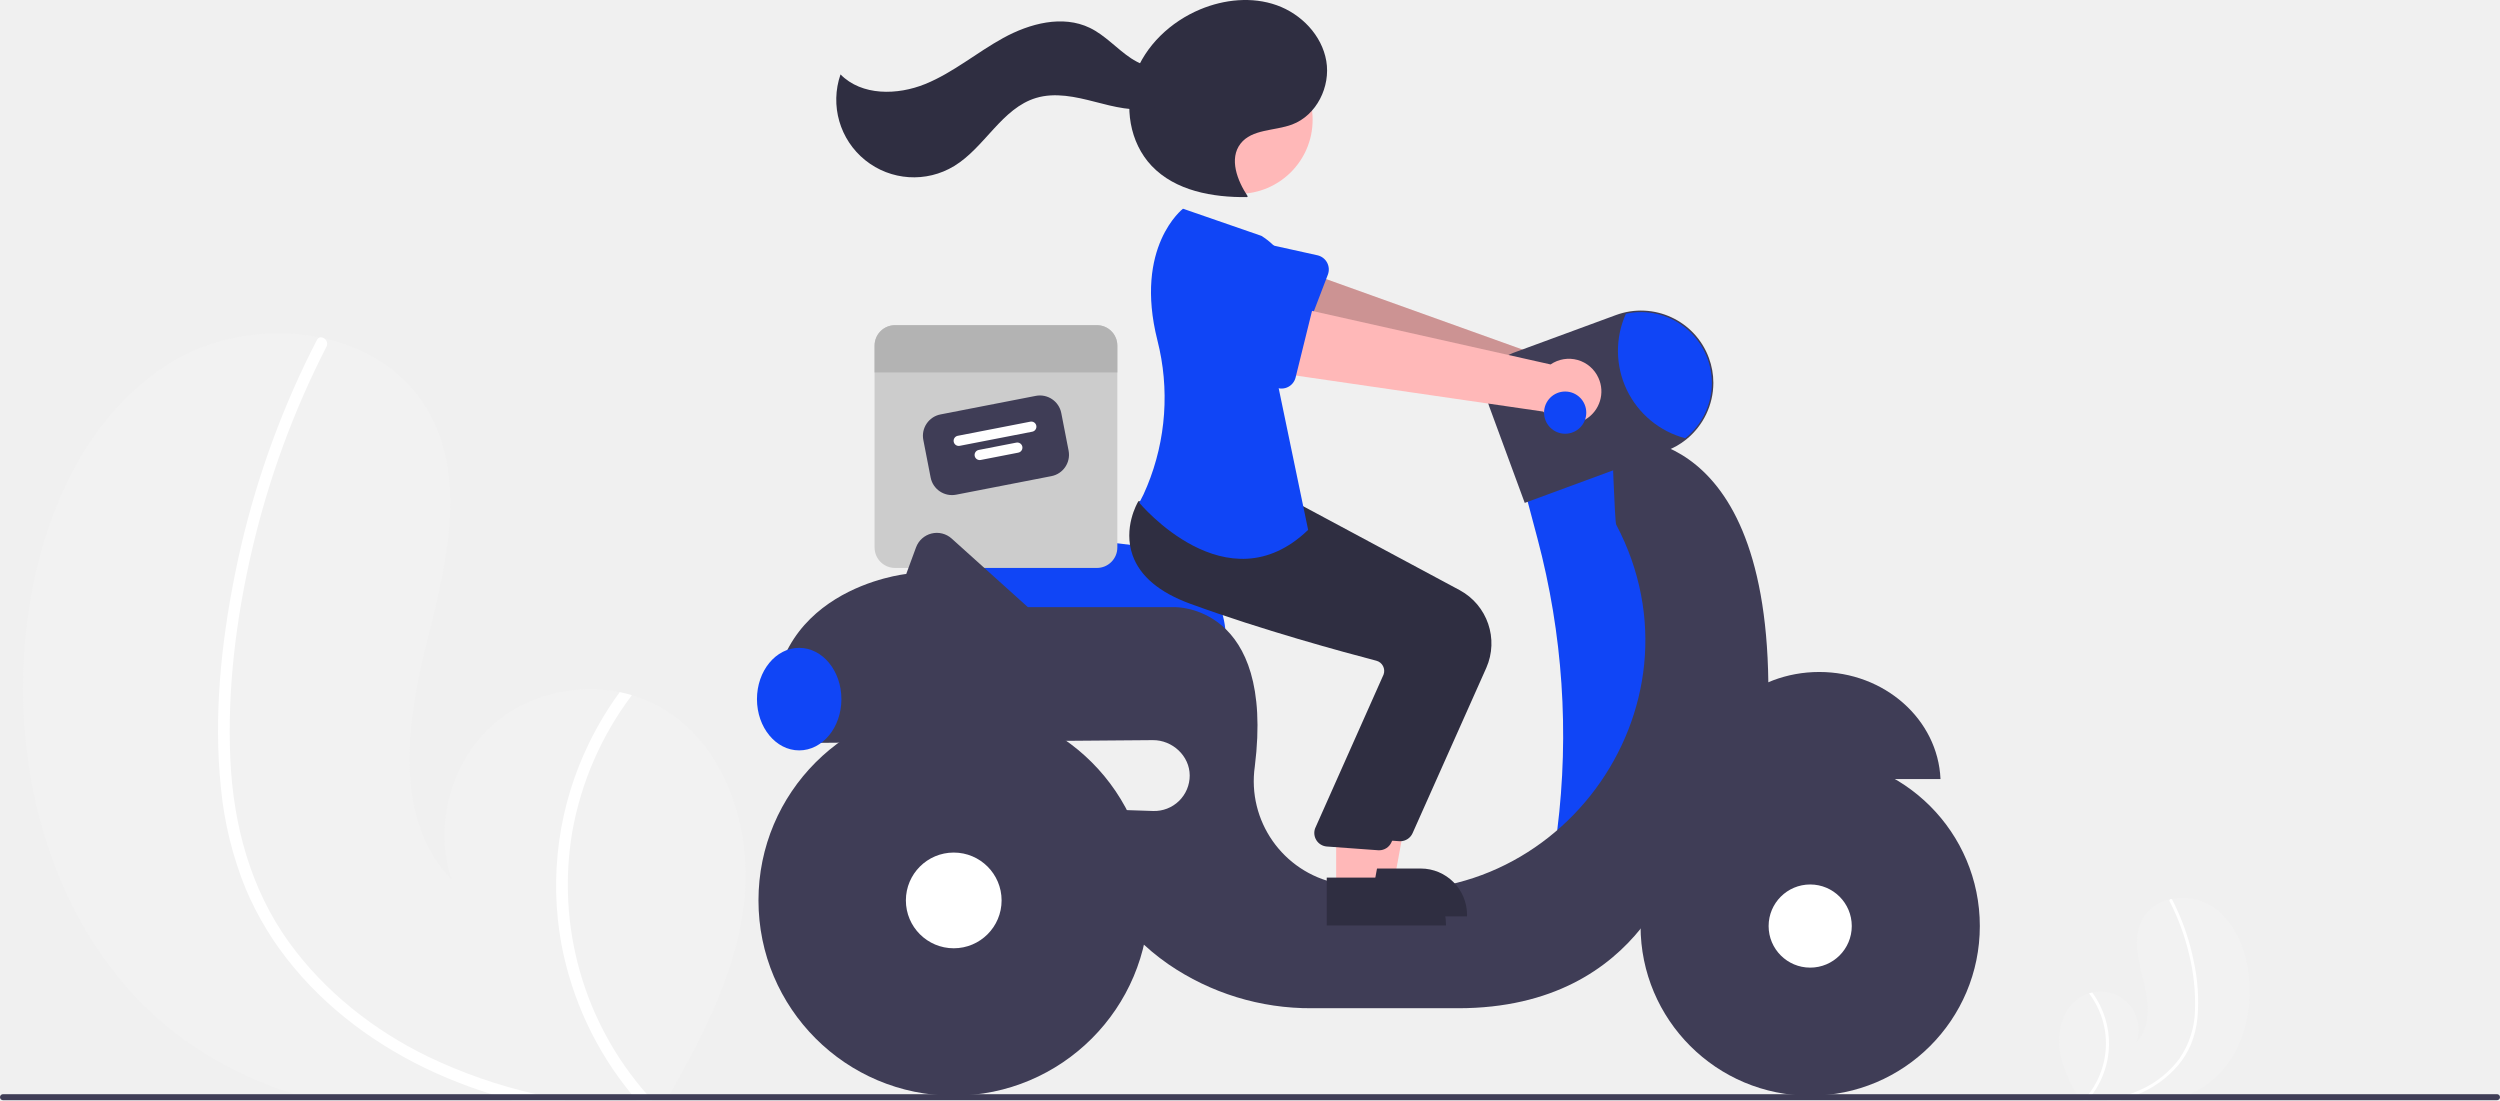
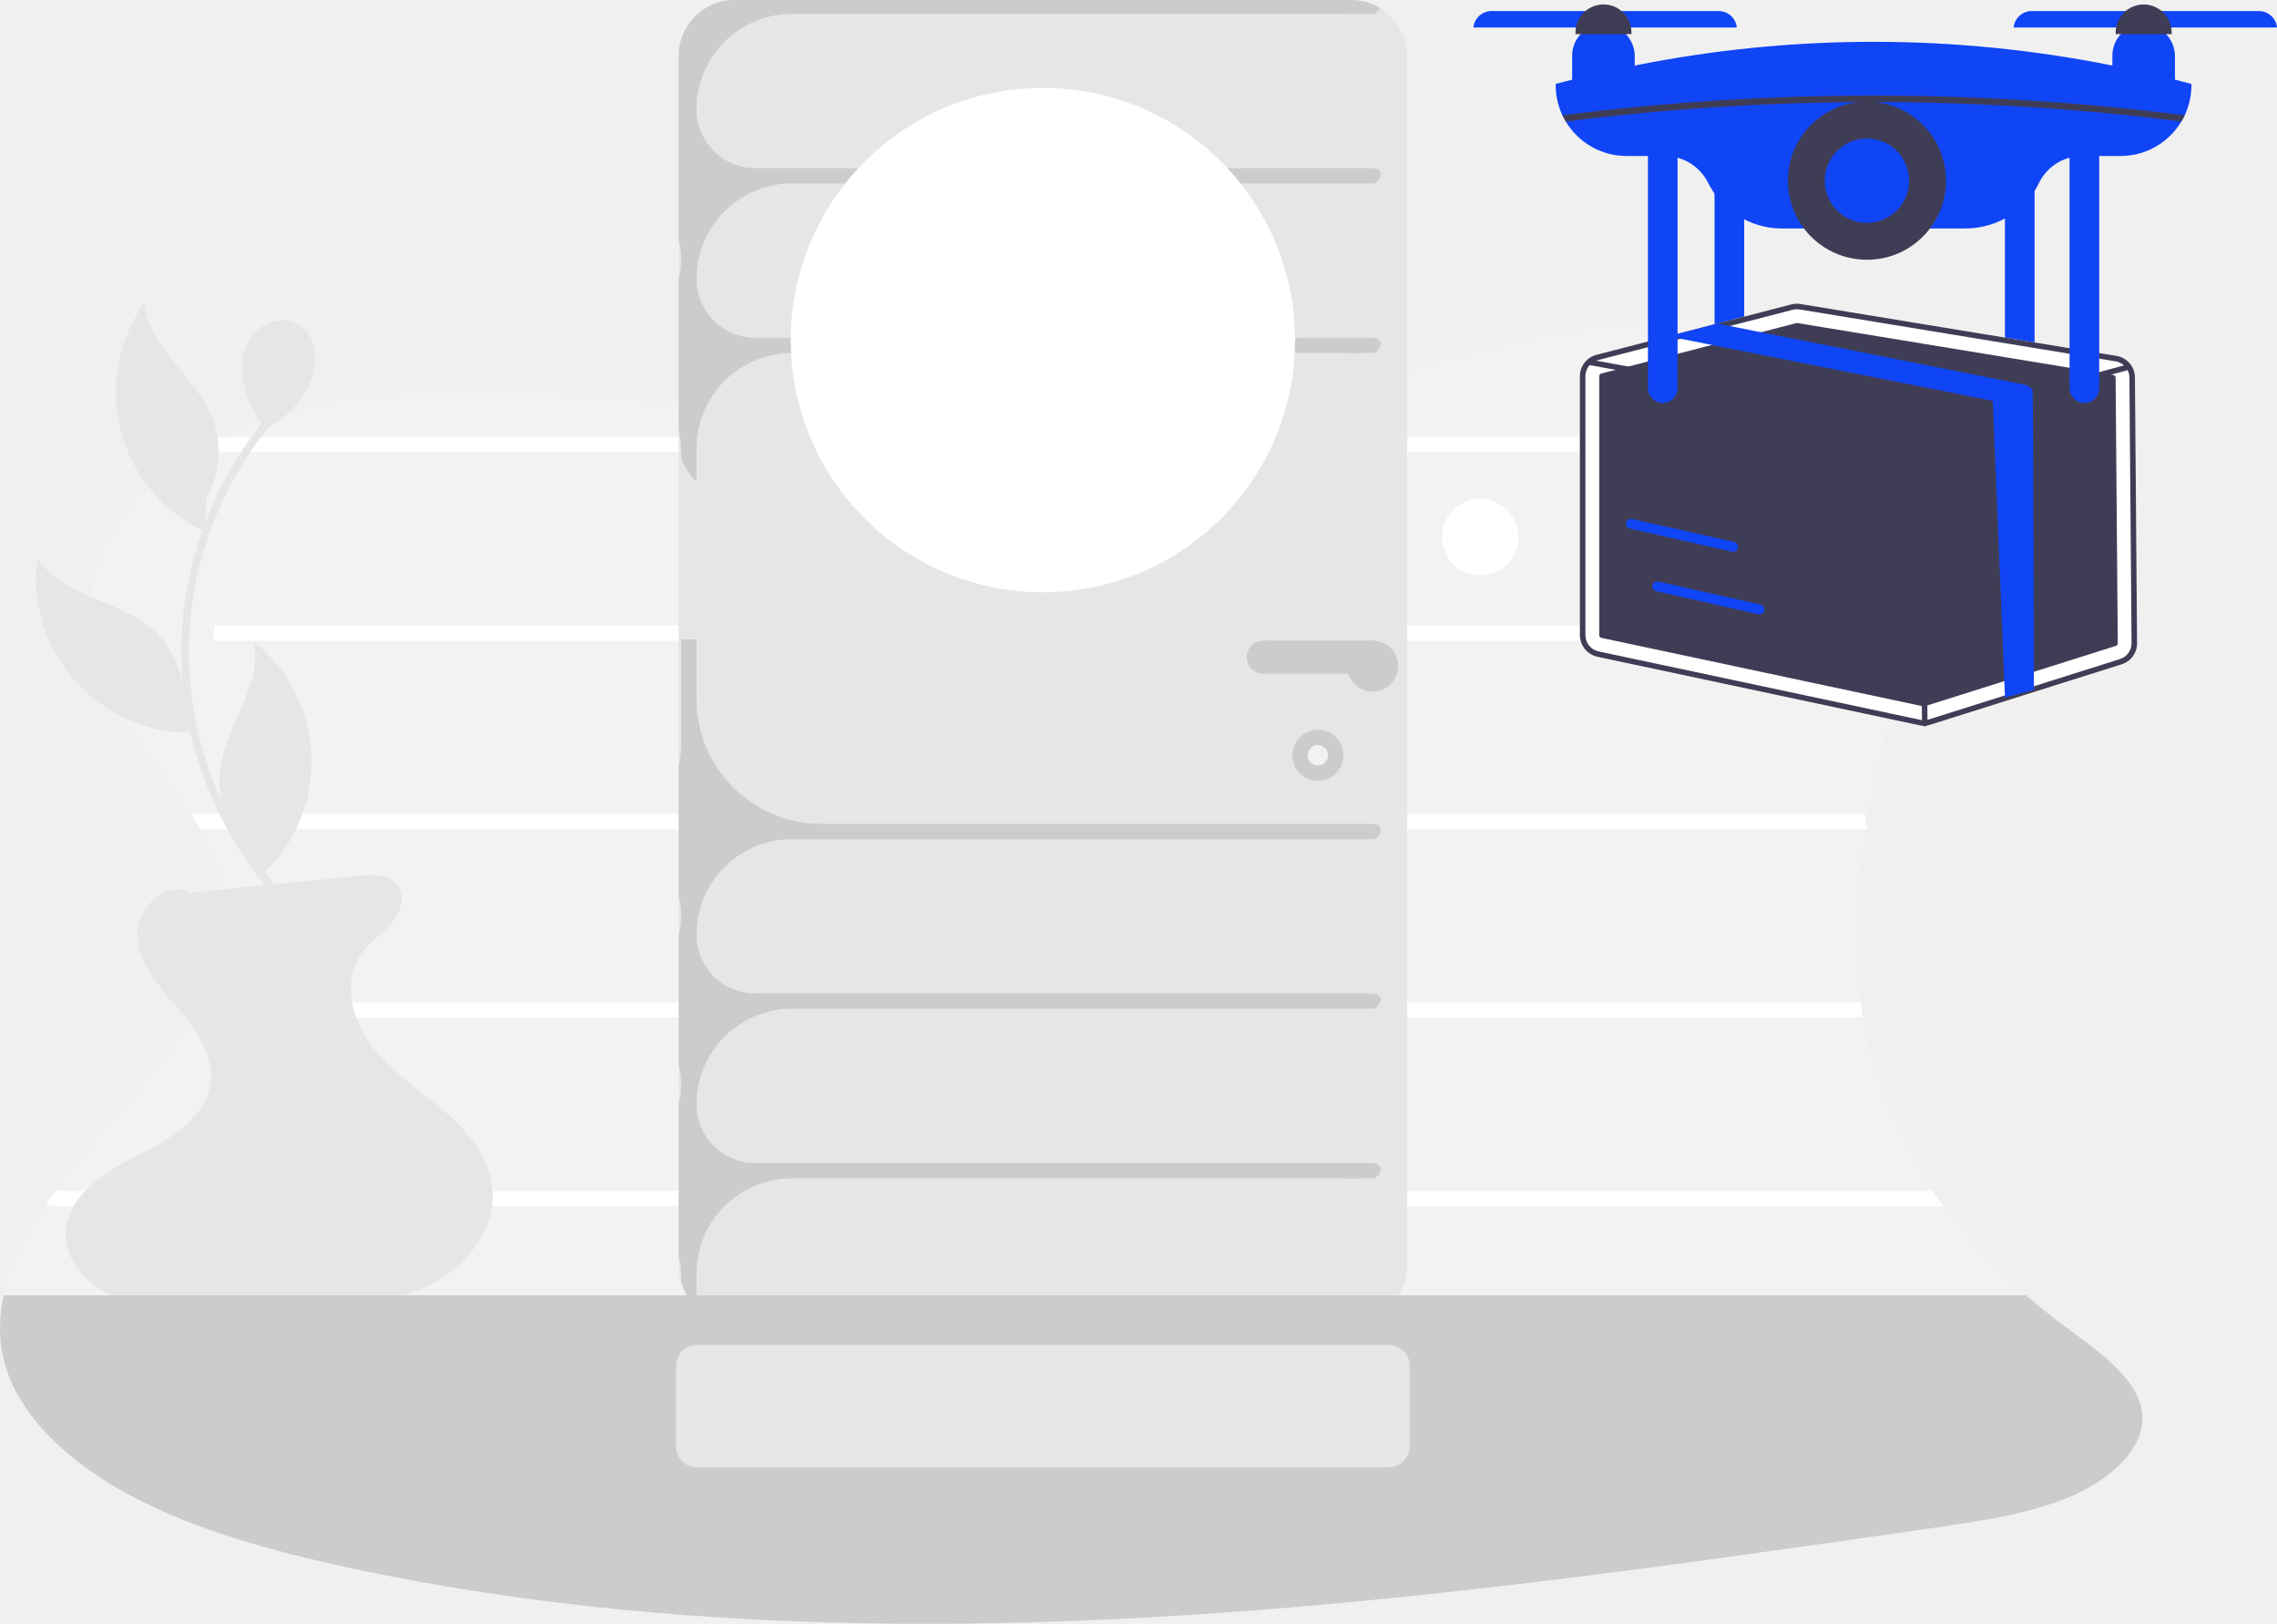
- <svg xmlns="http://www.w3.org/2000/svg" data-name="Layer 1" width="829" height="364.829" viewBox="0 0 829 364.829">
-   <path d="M432.13,567.974c-2.85,22.33-13.33,42.76-24.51,62.44-.37.67-.75,1.33-1.14,2H290.28c-2.35-.61-4.67-1.28-6.98-2a127.027,127.027,0,0,1-36.69-18.05c-42.75-30.8-59.2-89-51.77-141.15,4.62-32.4,18.84-65.48,46.53-82.93,14.62-9.23,33.4-12.23,50.23-8.8.44.08.88.18,1.33.27,14.48,3.26,27.38,11.36,34.72,24.41,13.2,23.45,5.34,52.5-1.15,78.6-6.47,26.1-9.98,57.34,8.8,76.59-6.2-18.25-.08-40.02,14.73-52.36,11.19-9.31,26.77-12.8,40.98-9.91,1.36.29,2.7.62,4.02,1.02a44.598,44.598,0,0,1,9.17,3.84C426.35,514.315,435.32,542.805,432.13,567.974Z" transform="translate(-185.5 -267.5855)" fill="#f2f2f2" />
-   <path d="M363.23,630.414c3.22.75,6.45,1.41,9.7,2H355.36c-2.3-.62-4.59-1.28-6.86-2q-7.485-2.34-14.74-5.37c-19.4-8.14-37.27-20.36-50.79-36.62a103.371,103.371,0,0,1-16.02-26.17,118.856,118.856,0,0,1-8.2-33.49c-2.45-23.6.05-47.85,4.72-71.03a296.451,296.451,0,0,1,23.16-69.47q1.905-3.975,3.94-7.9a1.542,1.542,0,0,1,1.03-.88,1.777,1.777,0,0,1,1.33.27,2.106,2.106,0,0,1,.83,2.78,293.039,293.039,0,0,0-24.58,66.96c-5.32,22.67-8.34,46.39-7.31,69.7.98,21.78,6.67,43.2,19.58,61.01,11.79,16.26,28.07,29.08,46.08,37.81A169.131,169.131,0,0,0,363.23,630.414Z" transform="translate(-185.5 -267.5855)" fill="#fff" />
-   <path d="M401.79,632.414h-5.18c-.58-.66-1.14-1.33-1.69-2a110.411,110.411,0,0,1-23.24-49.66,107.734,107.734,0,0,1,9.29-67.05,110.241,110.241,0,0,1,10.04-16.62c1.36.29,2.7.62,4.02,1.02a106.056,106.056,0,0,0-19.77,45.34A105.095,105.095,0,0,0,400,630.414C400.58,631.084,401.18,631.755,401.79,632.414Z" transform="translate(-185.5 -267.5855)" fill="#fff" />
-   <path d="M868.429,615.408c.752,5.893,3.518,11.285,6.469,16.479.098.177.198.351.301.528h30.667c.62-.161,1.232-.338,1.842-.528a33.525,33.525,0,0,0,9.683-4.764c11.283-8.129,15.624-23.489,13.663-37.252-1.219-8.551-4.972-17.281-12.28-21.887a18.437,18.437,0,0,0-13.257-2.322c-.116.021-.232.048-.351.071a13.68,13.68,0,0,0-9.163,6.442c-3.484,6.189-1.409,13.856.303,20.744,1.708,6.888,2.634,15.133-2.322,20.214a12.644,12.644,0,0,0-14.703-16.434c-.359.077-.713.164-1.061.269a11.771,11.771,0,0,0-2.42,1.013C869.955,601.246,867.587,608.765,868.429,615.408Z" transform="translate(-185.5 -267.5855)" fill="#f2f2f2" />
-   <path d="M886.613,631.887c-.85.198-1.702.372-2.56.528h4.637c.607-.164,1.211-.338,1.81-.528q1.976-.618,3.89-1.417a34.9,34.9,0,0,0,13.404-9.665,27.282,27.282,0,0,0,4.228-6.907,31.368,31.368,0,0,0,2.164-8.839,62.858,62.858,0,0,0-1.246-18.746,78.238,78.238,0,0,0-6.112-18.334q-.503-1.049-1.04-2.085a.407.407,0,0,0-.272-.232.469.469,0,0,0-.351.071.556.556,0,0,0-.219.734,77.338,77.338,0,0,1,6.487,17.672,68.022,68.022,0,0,1,1.929,18.395,29.351,29.351,0,0,1-5.168,16.102,32.486,32.486,0,0,1-12.161,9.979A44.637,44.637,0,0,1,886.613,631.887Z" transform="translate(-185.5 -267.5855)" fill="#fff" />
-   <path d="M876.437,632.415h1.367c.153-.174.301-.351.446-.528a29.14,29.14,0,0,0,6.134-13.106,28.433,28.433,0,0,0-2.452-17.696,29.095,29.095,0,0,0-2.65-4.386c-.359.077-.713.164-1.061.269a27.99,27.99,0,0,1,5.218,11.966,27.737,27.737,0,0,1-6.529,22.953C876.756,632.064,876.598,632.24,876.437,632.415Z" transform="translate(-185.5 -267.5855)" fill="#fff" />
-   <path d="M592.01,480.094h-95.981L495.011,450.583a8.86,8.86,0,0,1,9.931-9.099l55.854,6.839h.007a31.291,31.291,0,0,1,31.206,31.27Z" transform="translate(-185.5 -267.5855)" fill="#1045f6" />
-   <path d="M549.231,375.414H482.289a6.777,6.777,0,0,0-6.779,6.779v66.942a6.777,6.777,0,0,0,6.779,6.779h66.942a6.777,6.777,0,0,0,6.779-6.779V382.193A6.777,6.777,0,0,0,549.231,375.414Z" transform="translate(-185.5 -267.5855)" fill="#ccc" />
-   <path d="M534.154,425.471l-31.606,6.155a7.211,7.211,0,0,1-8.447-5.693L491.672,413.457a7.211,7.211,0,0,1,5.693-8.447l31.606-6.155a7.211,7.211,0,0,1,8.447,5.693l2.43,12.476A7.211,7.211,0,0,1,534.154,425.471Z" transform="translate(-185.5 -267.5855)" fill="#3f3d56" />
-   <path d="M527.831,410.732l-24.121,4.697a1.695,1.695,0,0,1-.648-3.327l24.121-4.697a1.695,1.695,0,0,1,.648,3.327Z" transform="translate(-185.5 -267.5855)" fill="#fff" />
-   <path d="M523.143,417.688l-12.476,2.43a1.695,1.695,0,0,1-.648-3.327l12.476-2.43a1.695,1.695,0,1,1,.648,3.327Z" transform="translate(-185.5 -267.5855)" fill="#fff" />
-   <path d="M556.01,382.193v8.897h-80.5v-8.897a6.777,6.777,0,0,1,6.779-6.779h66.942A6.777,6.777,0,0,1,556.01,382.193Z" transform="translate(-185.5 -267.5855)" fill="#b3b3b3" />
-   <path d="M716.761,393.877a10.743,10.743,0,0,0-15.193-6.365l-92.097-33.043-4.056,23.007,91.803,25.245a10.801,10.801,0,0,0,19.543-8.845Z" transform="translate(-185.5 -267.5855)" fill="#ffb8b8" />
-   <path d="M716.761,393.877a10.743,10.743,0,0,0-15.193-6.365l-92.097-33.043-4.056,23.007,91.803,25.245a10.801,10.801,0,0,0,19.543-8.845Z" transform="translate(-185.5 -267.5855)" opacity="0.2" />
-   <path d="M625.817,358.662l-8.697,22.72a4.817,4.817,0,0,1-6.861,2.476l-21.136-11.896a13.377,13.377,0,0,1,9.637-24.959l23.602,5.235a4.817,4.817,0,0,1,3.454,6.424Z" transform="translate(-185.5 -267.5855)" fill="#1045f6" />
-   <path d="M724.01,414.914l-33,15,4.333,16.311a253.735,253.735,0,0,1,6.54,96.65v0l24.128,5.039,20-51-7-58Z" transform="translate(-185.5 -267.5855)" fill="#1045f6" />
-   <path d="M788.76,490.414c-21.682,0-39.352,15.762-40.209,35.5h80.418C828.111,506.176,810.442,490.414,788.76,490.414Z" transform="translate(-185.5 -267.5855)" fill="#3f3d56" />
-   <path d="M771.881,493.816c-1.128-89.098-51.872-80.902-51.872-80.902s.949,27.733,1.405,28.596c32.335,61.18-21.03,132.904-88.96,119.709q-1.921-.373-3.691-.757a34.581,34.581,0,0,1-27.163-38.763c6.692-53.736-26.591-52.785-26.591-52.785H526.343l-25.273-22.746a7.347,7.347,0,0,0-11.809,2.921l-3.251,8.825s-48,5-44,52h14.84a29.967,29.967,0,0,0,.16,4l110.751-.9c6.492-.053,12.222,5.208,12.249,11.7a11.753,11.753,0,0,1-12.144,11.796l-17.855-.595c-5.5,24.5,8,41,22.875,51.375a83.148,83.148,0,0,0,47.618,14.625h48.507c63,0,74-53,74-53C776.01,534.914,771.881,493.816,771.881,493.816Z" transform="translate(-185.5 -267.5855)" fill="#3f3d56" />
-   <circle cx="600.26" cy="307.079" r="56.25" fill="#3f3d56" />
-   <circle cx="600.26" cy="307.079" r="13.787" fill="#fff" />
-   <circle cx="316.26" cy="298.579" r="64.75" fill="#3f3d56" />
-   <circle cx="316.26" cy="298.579" r="15.87" fill="#fff" />
-   <path d="M691.104,434.347,679.23,402.097a13.638,13.638,0,0,1,8.087-17.511l34.04-12.531a23.998,23.998,0,0,1,30.812,14.227,23.845,23.845,0,0,1,1.481,8.292,24.189,24.189,0,0,1-8.988,18.73,23.813,23.813,0,0,1-6.72,3.789Z" transform="translate(-185.5 -267.5855)" fill="#3f3d56" />
-   <path d="M753.15,394.574a23.549,23.549,0,0,1-8.8,18.34,29.988,29.988,0,0,1-19.7-41.3,23.505,23.505,0,0,1,28.5,22.96Z" transform="translate(-185.5 -267.5855)" fill="#1045f6" />
-   <ellipse cx="265.01" cy="231.829" rx="14" ry="17" fill="#1045f6" />
-   <polygon points="450.071 292.005 462.331 292.005 468.164 260.208 450.069 260.209 450.071 292.005" fill="#ffb8b8" />
-   <path d="M632.444,555.588l24.144-.001h.001a15.386,15.386,0,0,1,15.386,15.386v.5l-39.531.001Z" transform="translate(-185.5 -267.5855)" fill="#2f2e41" />
-   <path d="M649.801,546.54q-.214,0-.43-.021l-16.967-1.235a4.5,4.5,0,0,1-3.809-6.029l22.707-51.015a3.498,3.498,0,0,0-.196-2.799,3.451,3.451,0,0,0-2.211-1.76c-10.677-2.791-38.072-10.223-61.786-18.918-10.16-3.726-16.559-9.109-19.019-16.002-3.243-9.087,1.555-17.374,1.76-17.722l.161-.272,22.315,2.028,24.191,2.058,53.013,28.428a20.086,20.086,0,0,1,8.819,25.784L653.908,543.873A4.497,4.497,0,0,1,649.801,546.54Z" transform="translate(-185.5 -267.5855)" fill="#2f2e41" />
-   <circle cx="410.705" cy="39.72" r="24.561" fill="#ffb8b8" />
-   <polygon points="443.071 295.005 455.331 295.005 461.164 263.208 443.069 263.209 443.071 295.005" fill="#ffb8b8" />
-   <path d="M625.444,558.588l24.144-.001h.001a15.386,15.386,0,0,1,15.386,15.386v.5l-39.531.001Z" transform="translate(-185.5 -267.5855)" fill="#2f2e41" />
-   <path d="M642.801,549.54q-.214,0-.43-.021l-16.967-1.235a4.5,4.5,0,0,1-3.809-6.029l22.707-51.015a3.498,3.498,0,0,0-.196-2.799,3.451,3.451,0,0,0-2.211-1.76c-10.677-2.791-38.072-10.223-61.786-18.918-10.16-3.726-16.559-9.109-19.019-16.002-3.243-9.087,1.555-17.374,1.76-17.722l.161-.272,22.315,2.028,24.191,2.058,53.013,28.428a20.086,20.086,0,0,1,8.819,25.784L646.908,546.873A4.497,4.497,0,0,1,642.801,549.54Z" transform="translate(-185.5 -267.5855)" fill="#2f2e41" />
-   <path d="M603.78,345.794l-26-9s-16.322,12.54-8.481,43.649a77.012,77.012,0,0,1-3.4,48.32,49.779,49.779,0,0,1-2.619,5.531s29,35,56,9l-10.5-50.5S625.28,359.294,603.78,345.794Z" transform="translate(-185.5 -267.5855)" fill="#1045f6" />
-   <path d="M599.255,332.702c-3.496-5.232-6.254-12.488-2.406-17.466,3.799-4.914,11.292-4.19,17.111-6.365,8.104-3.029,12.804-12.549,11.338-21.076s-8.31-15.594-16.464-18.486-17.348-1.951-25.333,1.379c-9.829,4.1-18.261,12.03-21.797,22.076s-1.646,22.108,5.689,29.83c7.864,8.278,20.206,10.485,31.623,10.351" transform="translate(-185.5 -267.5855)" fill="#2f2e41" />
-   <path d="M576.408,288.069c-4.405,3.586-11.125,1.993-15.854-1.154s-8.565-7.628-13.681-10.096c-9.019-4.35-19.924-1.458-28.702,3.36s-16.559,11.475-25.831,15.256-21.104,3.968-28.125-3.172a25.732,25.732,0,0,0,37.71,30.371c10.159-6.188,15.771-19.164,27.166-22.579,6.306-1.89,13.076-.368,19.449,1.281s13.018,3.43,19.449,2.027,12.447-7.183,11.629-13.715Z" transform="translate(-185.5 -267.5855)" fill="#2f2e41" />
-   <path d="M715.538,392.877a10.743,10.743,0,0,0-15.863-4.442L604.206,367.008l-1.187,23.332,94.217,13.726a10.801,10.801,0,0,0,18.302-11.189Z" transform="translate(-185.5 -267.5855)" fill="#ffb8b8" />
-   <path d="M620.945,369.151l-5.827,23.62a4.817,4.817,0,0,1-6.503,3.303l-22.443-9.198a13.377,13.377,0,0,1,6.484-25.957l24.068,2.283a4.817,4.817,0,0,1,4.22,5.949Z" transform="translate(-185.5 -267.5855)" fill="#1045f6" />
-   <circle cx="519.01" cy="136.829" r="7" fill="#1045f6" />
-   <path d="M1014.5,631.414a1.003,1.003,0,0,1-1,1h-827a1,1,0,0,1,0-2h827A1.003,1.003,0,0,1,1014.5,631.414Z" transform="translate(-185.5 -267.5855)" fill="#3f3d56" />
+ <svg xmlns="http://www.w3.org/2000/svg" data-name="Layer 1" width="893.917" height="637.46" viewBox="0 0 893.917 637.46">
+   <path d="M968.63,771.32c-16.08,7.03-35.19,9.85-53.84,12.53C811.9,798.68,708.68,813.54,603.9,819.23q-37.335,2.04-74.92,2.37c-1.67.01-3.34.02-5.01.02q-8.07.03-16.15-.03c-73.25-.57-146.27-6.93-216.03-21.98-29.69-6.4-59.07-14.5-83.89-27.41-19.63-10.21-36.29-23.74-45.39-39.34a55.949,55.949,0,0,1-5.55-12.79A51.433,51.433,0,0,1,155.03,708.77c-.09-1.38-.12-2.76-.08-4.13a59.37,59.37,0,0,1,1.47-11.97c2.64-11.85,8.63-23.52,16.24-34.84.04-.05.07-.11.11-.16q1.335-1.995,2.75-3.97c.48-.68.97-1.36,1.46-2.03,6.13-8.44,13.02-16.67,19.91-24.6,5.73-6.6,11.55-13.33,17.07-20.18q1.65-2.055,3.27-4.13a204.726,204.726,0,0,0,12.06-17.05c.42-.68.84-1.36,1.25-2.04q1.8-2.985,3.41-6a85.884,85.884,0,0,0,8.32-21.72c.31-1.37.57-2.75.77-4.13a55.339,55.339,0,0,0,.06-16.9c-.08-.54-.17-1.08-.28-1.61-1.5-8.17-4.86-15.99-9.21-23.64-.88-1.56-1.81-3.11-2.77-4.66-.28-.45-.55-.89-.84-1.34q-.885-1.395-1.8-2.79c-7.72-11.71-16.98-23.16-24.45-34.97a125.051,125.051,0,0,1-6.7-11.83c-.67-1.37-1.31-2.75-1.89-4.13a69.799,69.799,0,0,1-3.27-9.29,56.775,56.775,0,0,1-1.48-22.25v-.01a62.926,62.926,0,0,1,4.02-15.26c.56-1.39,1.16-2.77,1.82-4.13a81.65,81.65,0,0,1,17.2-23.47,101.99,101.99,0,0,1,18.15-13.87c.74-.46,1.5-.9,2.26-1.34q3.225-1.86,6.59-3.52,1.155-.6,2.31-1.14a149.144,149.144,0,0,1,14.28-5.92c.54-.2,1.08-.39,1.63-.57,1.14-.4,2.29-.78,3.44-1.15,2.02-.66,4.07-1.27,6.14-1.85,42.52-12.04,93.85-10.24,140.22-4.11q6.435.855,12.88,1.79c3.36.47,6.72.97,10.09,1.48,13.26,1.99,26.53,4.11,39.82,6.08,10.44,1.55,20.89,3.01,31.35,4.25a481.326,481.326,0,0,0,56.83,3.76c9.74,0,19.49-.39,29.25-1.3q9.81-.915,19.43-2.46a462.192,462.192,0,0,0,51.66-11.61c10.62-2.94,21.13-6.09,31.59-9.23q7.965-2.4,15.98-4.77,7.8-2.31,15.65-4.51c8.87-2.48,17.81-4.81,26.85-6.89a350.271,350.271,0,0,1,44.07-7.44q3.96-.39,7.97-.66,5.79-.39,11.63-.5c4.84-.11,9.69-.07,14.52.14,1.39.05,2.77.12,4.16.2q3.36.21,6.69.51c.27.02.53.05.79.07,4.62.44,9.19,1.03,13.68,1.78a146.238,146.238,0,0,1,35.54,10.32l.03.01q4.095,1.815,7.94,3.93a78.988,78.988,0,0,1,13.26,9.12,66.073,66.073,0,0,1,9.67,10.12c.48.62.94,1.25,1.37,1.88,10.16,14.41,12.14,31.32,1.78,45.53l.41-4.04c-1.18,3.12-2.37,6.25-3.54,9.38-.52,1.37-1.04,2.75-1.55,4.13q-3.585,9.57-7.04,19.23v.04c-.72,1.99-1.42,3.94-2.11,5.94v.04c-2.52,7.17-4.94,14.34-7.22,21.56-.43,1.37-.87,2.75-1.29,4.13q-.78,2.535-1.54,5.07-.78,2.595-1.53,5.21c-.2.69-.39,1.39-.59,2.09-3.25,11.46-6.06,22.95-8.25,34.43-.27,1.38-.52,2.76-.77,4.13-.13.74-.26,1.49-.39,2.23-.14.81-.27,1.62-.4,2.43a256.251,256.251,0,0,0-3.52,42.15c0,1.38.02,2.76.05,4.13a197.179,197.179,0,0,0,1.7,21.72q.405,3,.91,6a173.393,173.393,0,0,0,4.33,19.09c.39,1.38.81,2.76,1.24,4.13a169.761,169.761,0,0,0,13.13,30.74q3.915,7.125,8.59,14.04c.46.68.92,1.36,1.39,2.03q1.38,1.995,2.84,3.97c.04.05.08.11.12.16a214.828,214.828,0,0,0,32.43,34.84q6.675,5.805,13.96,11.26c.31.23.63.47.94.71,1.84,1.36,3.72,2.74,5.59,4.13,9.83,7.3,19.57,15,23.44,24.09a21.042,21.042,0,0,1,1.63,6.05C997.36,751.99,984.71,764.28,968.63,771.32Z" transform="translate(-154.9326 -184.17)" fill="#f2f2f2" />
+   <path d="M884.914,355.673c-.27,2-.52,4-.77,6h-657.09c-.85-2.01-1.74-4.01-2.64-6Z" transform="translate(-154.9326 -184.17)" fill="#fff" />
+   <path d="M879.884,435.673h-641.4c.31-1.99.57-4,.77-6h640.58Q879.834,432.673,879.884,435.673Z" transform="translate(-154.9326 -184.17)" fill="#fff" />
+   <path d="M888.06,509.67H233.61c-.88-1.56-1.81-3.11-2.77-4.66-.28-.45-.55-.89-.84-1.34H886.82q.345,1.785.72,3.57C887.71,508.05,887.89,508.86,888.06,509.67Z" transform="translate(-154.9326 -184.17)" fill="#fff" />
+   <path d="M886.28,583.67H227.71c-1.16-1.45-2.35-2.87-3.54-4.24-.5-.58-1.01-1.17-1.52-1.76H885.37Q885.775,580.67,886.28,583.67Z" transform="translate(-154.9326 -184.17)" fill="#fff" />
+   <path d="M917.8,657.67H172.77q1.335-1.995,2.75-3.97c.48-.68.97-1.36,1.46-2.03H913.57c.46.68.92,1.36,1.39,2.03Q916.34,655.695,917.8,657.67Z" transform="translate(-154.9326 -184.17)" fill="#fff" />
+   <path d="M699.72,189.53a21.34,21.34,0,0,0-2.78-2.04v-.01a2.54,2.54,0,0,0-.28-.16,21.244,21.244,0,0,0-3.52-1.72,21.679,21.679,0,0,0-7.79-1.43h-242a22.026,22.026,0,0,0-22,22v475a21.781,21.781,0,0,0,1.01,6.59c.07.23.15.46.23.68.06.18.12.35.19.52a19.119,19.119,0,0,0,1.17,2.56c.21.39.43.77.66,1.15.21.35.43.68.67,1.01q.165.255.36.51a.209.209,0,0,0,.06.08c.21.29.43.58.67.86.37.45.76.89,1.16,1.3.27.29.55.56.83.82a21.934,21.934,0,0,0,14.99,5.92h242a22.011,22.011,0,0,0,22-22v-475A21.94,21.94,0,0,0,699.72,189.53Z" transform="translate(-154.9326 -184.17)" fill="#e6e6e6" />
+   <path d="M693.85,435.67h-.03c-.68-.02-1.36,0-2.04,0H656.5a52.211,52.211,0,0,0-5.87,0,7.388,7.388,0,0,0-3.49,1.16,6.545,6.545,0,0,0-2.82,5.34,6.629,6.629,0,0,0,6.65,6.5c1,.02,2.01,0,3.01,0h35.57c3.78,0,8.12.48,10.11-3.65A6.573,6.573,0,0,0,693.85,435.67Z" transform="translate(-154.9326 -184.17)" fill="#ccc" />
+   <circle cx="517.381" cy="296.503" r="10" fill="#ccc" />
+   <circle cx="517.381" cy="296.503" r="4" fill="#f2f2f2" />
+   <path d="M439.344,591.163a37.323,37.323,0,0,0-10.98,26.5,23.093,23.093,0,0,0,23.09,23.09h241.82c3.72,0,4.88,2.41,2.37,5.15-.91.99-1.89.83-2.87.85-4.45.08-8.92,0-13.38,0h-213.55a37.482,37.482,0,0,0-37.48,37.49v13.01a21.996,21.996,0,0,1-6-9.49v-2.26a38.933,38.933,0,0,0-1.01-8.83v-58.82a30.614,30.614,0,0,0,1.01-7.83,29.691,29.691,0,0,0-1.01-7.71v-51.03a30.671,30.671,0,0,0,1.01-7.83,29.691,29.691,0,0,0-1.01-7.71v-51.04a30.671,30.671,0,0,0,1.01-7.83v-41.69h6v23.36a49.062,49.062,0,0,0,49.06,49.06h215.87c3.72,0,4.89,2.41,2.37,5.15-.92.99-1.91.84-2.89.85-4.45.08-8.92,0-13.38,0h-213.55a37.488,37.488,0,0,0-37.48,37.49,23.093,23.093,0,0,0,23.09,23.09h241.82c3.72,0,4.88,2.4,2.37,5.15-.91.99-1.89.83-2.87.85-4.45.08-8.92,0-13.38,0h-213.55A37.324,37.324,0,0,0,439.344,591.163Z" transform="translate(-154.9326 -184.17)" fill="#ccc" />
+   <path d="M695.644,321.903c-.91.99-1.89.83-2.87.85-4.45.08-8.92,0-13.38,0h-213.55a37.482,37.482,0,0,0-37.48,37.49v13.01a21.996,21.996,0,0,1-6-9.49v-2.26a38.933,38.933,0,0,0-1.01-8.83v-58.82a30.614,30.614,0,0,0,1.01-7.83,29.691,29.691,0,0,0-1.01-7.71v-72.14a22.026,22.026,0,0,1,22-22h242a21.679,21.679,0,0,1,7.79,1.43,21.239,21.239,0,0,1,3.52,1.72,5.661,5.661,0,0,1-1,1.43c-.92.99-1.91.84-2.89.85-4.45.08-8.92,0-13.38,0h-213.55a37.488,37.488,0,0,0-37.48,37.49,23.093,23.093,0,0,0,23.09,23.09h241.82c3.72,0,4.88,2.4,2.37,5.15-.91.99-1.89.83-2.87.85-4.45.08-8.92,0-13.38,0h-213.55a37.488,37.488,0,0,0-37.48,37.48,23.093,23.093,0,0,0,23.09,23.09h241.82C696.994,316.753,698.154,319.163,695.644,321.903Z" transform="translate(-154.9326 -184.17)" fill="#ccc" />
+   <circle cx="581.067" cy="210.83" r="15" fill="#fff" />
+   <path d="M348.07,657.67c-1.87,13.8-13.06,25.94-26.12,31.83a65.023,65.023,0,0,1-8.65,3.17c-12.97,3.79-26.99,3.95-40.63,4.03q-20.67.135-41.34.26c-10.87.07-22.09.07-32.13-4.1-.15-.06-.3-.12-.44-.19-9.85-4.26-18.26-13.61-18.02-24.32a21.999,21.999,0,0,1,3.1-10.68,31.394,31.394,0,0,1,4.58-6c5.47-5.67,13.05-10.11,20.15-13.68,12.92-6.49,27.7-15.11,29.1-29.5.81-8.3-3.23-15.95-8.38-22.78-.51-.69-1.04-1.37-1.58-2.04-1.16-1.45-2.35-2.87-3.54-4.24-.5-.58-1.01-1.17-1.52-1.76-6.75-7.82-13.58-16.41-13.84-26.63-.27-10.69,11.67-21.45,20.71-16.4q6.645-.66,13.3-1.33,8.16-.81,16.3-1.63c1.21-.11,2.41-.23,3.61-.36q16.935-1.68,33.85-3.38c5.02-.5,10.91-.68,14.17,3.17,3.55,4.21,1.71,10.85-1.8,15.09-3.51,4.24-8.38,7.23-11.69,11.62-4.26,5.66-5.26,12.82-4.03,19.85a36.086,36.086,0,0,0,1.58,6,40.189,40.189,0,0,0,5.08,9.78c7.4,10.38,18.36,17.53,28.1,25.75,9.74,8.23,18.86,18.68,20.2,31.35.04.37.07.75.09,1.12A29.276,29.276,0,0,1,348.07,657.67Z" transform="translate(-154.9326 -184.17)" fill="#e6e6e6" />
+   <path d="M268.887,542.371A143.157,143.157,0,0,1,244.041,509.484a146.015,146.015,0,0,1-14.551-38.37,140.26,140.26,0,0,1-3.009-41.511,145.35,145.35,0,0,1,30.109-77.831q1.596-2.048,3.269-4.033c1.243-1.48,3.356.652,2.121,2.121a142.003,142.003,0,0,0-32.048,74.99,141.213,141.213,0,0,0,41.076,115.399c1.377,1.358-.745,3.479-2.121,2.121Z" transform="translate(-154.9326 -184.17)" fill="#e6e6e6" />
+   <path d="M255.381,354.319a36.356,36.356,0,0,0,3.563-1.554c.059.09.116.182.174.272Z" transform="translate(-154.9326 -184.17)" fill="#e6e6e6" />
+   <path d="M254.059,315.732c4.194-5.255,12.211-7.611,18.011-4.211,3.889,2.28,6.217,6.711,6.658,11.198a24.518,24.518,0,0,1-2.812,13.05,37.9,37.9,0,0,1-16.972,16.995c-3.601-5.554-6.979-11.395-8.417-17.853C249.067,328.349,249.866,320.986,254.059,315.732Z" transform="translate(-154.9326 -184.17)" fill="#e6e6e6" />
+   <path d="M202.29,353.231a61.394,61.394,0,0,1,9.53-50.514c1.06,17.593,19.495,28.797,26.245,45.078A36.638,36.638,0,0,1,236.07,379.489l-1.014,13.351A61.394,61.394,0,0,1,202.29,353.231Z" transform="translate(-154.9326 -184.17)" fill="#e6e6e6" />
+   <path d="M169.635,403.157c9.22,15.022,30.759,16.224,44.38,27.409a36.638,36.638,0,0,1,13.164,28.9l5.392,12.255a60.497,60.497,0,0,1-62.937-68.564Z" transform="translate(-154.9326 -184.17)" fill="#e6e6e6" />
+   <path d="M254.542,436.009a60.497,60.497,0,0,1,1.66,93.055L251.662,516.469a36.638,36.638,0,0,1-10.382-30.012C243.44,468.965,258.216,453.248,254.542,436.009Z" transform="translate(-154.9326 -184.17)" fill="#e6e6e6" />
+   <path d="M663.354,317.673a99.275,99.275,0,0,1-1.29,16q-.54,3.345-1.31,6.61c-.19.8-.38,1.6-.59,2.39-.66,2.55-1.43,5.07-2.29,7.53a99.045,99.045,0,0,1-46.72,54.71c-1.41.77-2.85,1.5-4.3,2.19q-2.76,1.32-5.61,2.46-1.68.675-3.39,1.29a99.442,99.442,0,0,1-63,1.35c-1.01-.31-2-.64-2.99-.99q-3.06-1.05-6.01-2.3c-1.32-.56-2.62-1.14-3.9-1.76a99.269,99.269,0,0,1-51.13-56.95c-.85-2.47-1.62-4.98-2.28-7.53-.21-.79-.4-1.59-.59-2.39q-.765-3.27-1.31-6.61a99.325,99.325,0,0,1,9.85-61.66c.06-.11.12-.23.18-.34a97.917,97.917,0,0,1,5.36-9l.39-.57a99.271,99.271,0,0,1,39.53-33.92c1.29-.61,2.59-1.2,3.9-1.75,1.91-.8,3.84-1.55,5.81-2.23,1.05-.37,2.12-.72,3.19-1.06a99.442,99.442,0,0,1,63,1.35c1.21.43,2.41.89,3.6,1.37q2.745,1.11,5.4,2.38,2.175,1.035,4.3,2.18a99.023,99.023,0,0,1,35.13,31.68l.39.57a97.917,97.917,0,0,1,5.36,9c.06.11.12.23.18.34A98.494,98.494,0,0,1,663.354,317.673Z" transform="translate(-154.9326 -184.17)" fill="#fff" />
+   <path d="M968.63,771.32c-16.08,7.03-35.19,9.85-53.84,12.53C811.9,798.68,708.68,813.54,603.9,819.23q-37.335,2.04-74.92,2.37c-1.67.01-3.34.02-5.01.02q-8.07.03-16.15-.03c-73.25-.57-146.27-6.93-216.03-21.98-29.69-6.4-59.07-14.5-83.89-27.41-19.63-10.21-36.29-23.74-45.39-39.34a55.949,55.949,0,0,1-5.55-12.79A51.433,51.433,0,0,1,155.03,708.77c-.09-1.38-.12-2.76-.08-4.13a59.37,59.37,0,0,1,1.47-11.97H950.35q6.675,5.805,13.96,11.26c.31.23.63.47.94.71,1.84,1.36,3.72,2.74,5.59,4.13,9.83,7.3,19.57,15,23.44,24.09a21.042,21.042,0,0,1,1.63,6.05C997.36,751.99,984.71,764.28,968.63,771.32Z" transform="translate(-154.9326 -184.17)" fill="#ccc" />
+   <path d="M708.35,724.61c0-1.62.09-3.26-.01-4.88a8.071,8.071,0,0,0-7.96-7.56c-1.02-.02-2.04,0-3.06,0H428.89a8.175,8.175,0,0,0-8.54,8.21c-.05,5.83,0,11.66,0,17.49v10.16c0,1.64-.11,3.34.05,4.98a8.044,8.044,0,0,0,7.94,7.16c.32.01.65,0,.97,0h271.1a8.076,8.076,0,0,0,7.94-8.15c.02-2.08,0-4.17,0-6.26Z" transform="translate(-154.9326 -184.17)" fill="#e6e6e6" />
+   <circle cx="538.921" cy="261.503" r="10" fill="#ccc" />
+   <path d="M942.04,240.308v90.276a5.985,5.985,0,0,0,5.25,6.013c.194.013.388.026.582.026a5.779,5.779,0,0,0,3.905-1.513,5.865,5.865,0,0,0,1.901-4.306v-91.168Z" transform="translate(-154.9326 -184.17)" fill="#1045f6" />
+   <path d="M828.04,240.308v90.276a5.985,5.985,0,0,0,5.25,6.013c.194.013.388.026.582.026a5.779,5.779,0,0,0,3.905-1.513,5.865,5.865,0,0,0,1.901-4.306v-91.168Z" transform="translate(-154.9326 -184.17)" fill="#1045f6" />
+   <path d="M993.08,332.37a8.65,8.65,0,0,0-7.27-8.49l-6.76-1.11-11.64-1.91-13.73-2.25-11.64-1.92-80.27-13.18a8.765,8.765,0,0,0-3.57.16l-18.52,4.8-7.48,1.93-3.05.79h-.01l-.01.01-1.09.28-11.03,2.85-3.49.9-1.07.27-10.56,2.73-20.23,5.24a8.599,8.599,0,0,0-3.63,1.96v.02a8.567,8.567,0,0,0-2.86,6.41V433.53a8.057,8.057,0,0,0,.28,2.14,8.73,8.73,0,0,0,6.59,6.33l114.91,24.45,11.43,2.43a7.284,7.284,0,0,0,1.47.17,1.939,1.939,0,0,0,.34.02,8.892,8.892,0,0,0,1.15-.08l.01-.01a7.379,7.379,0,0,0,1.45-.32l40.88-12.91,34.18-10.79a8.623,8.623,0,0,0,6.06-8.33Z" transform="translate(-154.9326 -184.17)" fill="#fff" />
+   <path d="M985.49,332.42a1.063,1.063,0,0,0-.91-1.05l-.85-.14-4.68-.77-.46-.08h-.01l-.02-.01-11.15-1.82-13.73-2.26-11.64-1.91-81.5-13.39c-.06,0-.11-.01-.18-.01a.747.747,0,0,0-.26.04l-6.74,1.74-7.11,1.84-6.57,1.7-11.64,3.01-1.07.28h-.01l-13.44,3.48-11.63,3-7.67,1.99-4.99,1.29-.02.01-5.65,1.45a1.064,1.064,0,0,0-.8,1.05V433.53a1.078,1.078,0,0,0,.85,1.05l5.12,1.09,110.34,23.48,10.34,2.2h.01l.54.11a1.025,1.025,0,0,0,.55-.02l1.07-.34,30.21-9.54h.01l11.61-3.66,32.17-10.17a1.074,1.074,0,0,0,.76-1.03Z" transform="translate(-154.9326 -184.17)" fill="#3f3d56" />
+   <path d="M993.08,332.37a8.65,8.65,0,0,0-7.27-8.49l-6.76-1.11-11.64-1.91-13.73-2.25-11.64-1.92-80.27-13.18a8.765,8.765,0,0,0-3.57.16l-18.52,4.8-7.48,1.93-3.05.79h-.01l-.01.01-1.09.28-11.03,2.85-3.49.9-1.07.27-10.56,2.73-20.23,5.24a8.599,8.599,0,0,0-3.63,1.96v.02a8.567,8.567,0,0,0-2.86,6.41V433.53a8.057,8.057,0,0,0,.28,2.14,8.73,8.73,0,0,0,6.59,6.33l114.91,24.45,11.43,2.43a7.284,7.284,0,0,0,1.47.17,1.939,1.939,0,0,0,.34.02,8.892,8.892,0,0,0,1.15-.08l.01-.01a7.379,7.379,0,0,0,1.45-.32l40.88-12.91,34.18-10.79a8.623,8.623,0,0,0,6.06-8.33ZM987.21,442.9,953.42,453.57,942.03,457.17l-29.89,9.44c-.17.05-.34.09-.5.13a7.195,7.195,0,0,1-2.17.13h-.01c-.2-.03-.41-.07-.62-.11l-11.3-2.4L782.48,439.88a6.543,6.543,0,0,1-4.78-4.21,6.673,6.673,0,0,1-.36-2.14V331.86a6.502,6.502,0,0,1,1.67-4.36h.01v-.01a6.465,6.465,0,0,1,2.58-1.73,4.219,4.219,0,0,1,.6-.2l19.69-5.08,11.63-3.01,1.22-.33h.03l13.27-3.42,5.99-1.55,4.86-1.26.79-.2,19.05-4.93a6.571,6.571,0,0,1,1.63-.21,7.566,7.566,0,0,1,1.06.08l80.62,13.24,11.64,1.91,13.73,2.25,11.64,1.92,6.41,1.05a6.4,6.4,0,0,1,3.31,1.6h.02a6.553,6.553,0,0,1,2.12,4.76l.84,104.27A6.466,6.466,0,0,1,987.21,442.9Z" transform="translate(-154.9326 -184.17)" fill="#3f3d56" />
+   <path d="M990.187,329.438a.941.941,0,0,1-.274.123l-36.487,9.864L942.067,342.493l-32.306,8.73a1.254,1.254,0,0,1-.282.036,1.769,1.769,0,0,1-.195-.014L779.021,327.495l-.433-.079a1.086,1.086,0,0,1,.39-2.137l2.621.477,127.838,23.309,27.844-7.524,15.575-4.21,35.924-9.712.57-.152a1.088,1.088,0,0,1,1.264.592.845.845,0,0,1,.065.173A1.086,1.086,0,0,1,990.187,329.438Z" transform="translate(-154.9326 -184.17)" fill="#3f3d56" />
+   <path d="M910.563,469.32a1.083,1.083,0,0,1-1.083-1.073l-1.083-118.061a1.083,1.083,0,0,1,1.073-1.093h.01a1.083,1.083,0,0,1,1.083,1.073l1.083,118.061a1.083,1.083,0,0,1-1.073,1.093Z" transform="translate(-154.9326 -184.17)" fill="#3f3d56" />
+   <path d="M953.425,454.957l-11.358,3.069-4.787-116.486L815.125,317.235a2.808,2.808,0,0,1-.354-.087,4.306,4.306,0,0,1-2.325-1.639l16.68-4.318,4.903.975,115.909,23.056a4.309,4.309,0,0,1,2.917,2.108C953.216,337.958,953.418,454.207,953.425,454.957Z" transform="translate(-154.9326 -184.17)" fill="#1045f6" />
+   <path d="M1014.78,216.99c-1.99-.53-4-1.04-5.99-1.54v-9.08a12.784,12.784,0,0,0-3.45-8.8,12.032,12.032,0,0,0-3.42-2.59,8.05,8.05,0,0,0-.89-.41,11.493,11.493,0,0,0-3.71-.86,12.149,12.149,0,0,0-4.05.4,12.694,12.694,0,0,0-2.29.87,12.541,12.541,0,0,0-2.88,2.03c-.19.18-.37.36-.56.56a12.297,12.297,0,0,0-3.32,8.4v3.93a476.478,476.478,0,0,0-187.51,0v-3.53a12.784,12.784,0,0,0-3.45-8.8,11.988,11.988,0,0,0-3.41-2.59,9.171,9.171,0,0,0-.9-.41,11.493,11.493,0,0,0-3.71-.86,12.175,12.175,0,0,0-4.05.4,12.599,12.599,0,0,0-2.28.87,12.384,12.384,0,0,0-2.89,2.03c-.19.18-.37.36-.55.56a12.307,12.307,0,0,0-3.33,8.4v9.48c-1.99.5-3.99,1.01-5.98,1.54l-.48.13v.49a27.721,27.721,0,0,0,2.63,11.82l1.32,2.44a27.786,27.786,0,0,0,23.85,13.54h8.41v90.95a5.977,5.977,0,0,0,5.25,6.01,5.786,5.786,0,0,0,4.48-1.48,5.846,5.846,0,0,0,1.9-4.31V246.09A18.916,18.916,0,0,1,825.47,255.87a34.168,34.168,0,0,0,2.57,4.3,32.374,32.374,0,0,0,26.53,13.69h71.8a33.124,33.124,0,0,0,15.67-3.92,30.854,30.854,0,0,0,11.64-10.78,29.27,29.27,0,0,0,1.63-2.96,18.759,18.759,0,0,1,12.1-10.11v90.27a5.977,5.977,0,0,0,5.25,6.01,5.631,5.631,0,0,0,.58.03,5.806,5.806,0,0,0,3.91-1.51,5.884,5.884,0,0,0,1.9-4.31V245.41h8.4a27.773,27.773,0,0,0,23.85-13.54,27.271,27.271,0,0,0,1.32-2.44,27.728,27.728,0,0,0,2.64-11.82v-.49Z" transform="translate(-154.9326 -184.17)" fill="#1045f6" />
+   <circle cx="732.948" cy="70.942" r="31.036" fill="#3f3d56" />
+   <circle cx="732.948" cy="70.942" r="16.552" fill="#1045f6" />
+   <path d="M1041.77,188.51h-40.74v6.47H1048.85A7.127,7.127,0,0,0,1041.77,188.51Z" transform="translate(-154.9326 -184.17)" fill="#1045f6" />
+   <path d="M952.54,188.51a7.144,7.144,0,0,0-7.09,6.47h47.82v-6.47Z" transform="translate(-154.9326 -184.17)" fill="#1045f6" />
+   <path d="M1007.33,194.98a11.11,11.11,0,0,0-3.74-6.47,10.972,10.972,0,0,0-17.89,6.47,10.293,10.293,0,0,0-.19,1.94v.65h21.99v-.65A12.387,12.387,0,0,0,1007.33,194.98Z" transform="translate(-154.9326 -184.17)" fill="#3f3d56" />
+   <path d="M829.69,188.51H788.95v6.47h47.82A7.127,7.127,0,0,0,829.69,188.51Z" transform="translate(-154.9326 -184.17)" fill="#1045f6" />
+   <path d="M740.46,188.51a7.144,7.144,0,0,0-7.09,6.47h47.82v-6.47Z" transform="translate(-154.9326 -184.17)" fill="#1045f6" />
+   <path d="M795.25,194.98a10.983,10.983,0,0,0-21.63,0,10.294,10.294,0,0,0-.18,1.94v.65h21.98v-.65A12.386,12.386,0,0,0,795.25,194.98Z" transform="translate(-154.9326 -184.17)" fill="#3f3d56" />
+   <path d="M768.315,229.43a965.421,965.421,0,0,1,244.304,0,27.709,27.709,0,0,1-1.319,2.444,960.591,960.591,0,0,0-120.031-7.617H891.243c-2.289,0-4.591,0-6.88.026h-.039A958.682,958.682,0,0,0,769.634,231.874Z" transform="translate(-154.9326 -184.17)" fill="#3f3d56" />
+   <path d="M845.651,425.353a1.956,1.956,0,0,1-.428-.048l-40.088-9.052a1.94,1.94,0,0,1,.854-3.785l40.088,9.052a1.94,1.94,0,0,1-.426,3.833Z" transform="translate(-154.9326 -184.17)" fill="#1045f6" />
+   <path d="M835.305,400.783a1.956,1.956,0,0,1-.428-.048l-40.088-9.052a1.94,1.94,0,0,1,.854-3.785l40.088,9.052a1.94,1.94,0,0,1-.426,3.833Z" transform="translate(-154.9326 -184.17)" fill="#1045f6" />
</svg>
